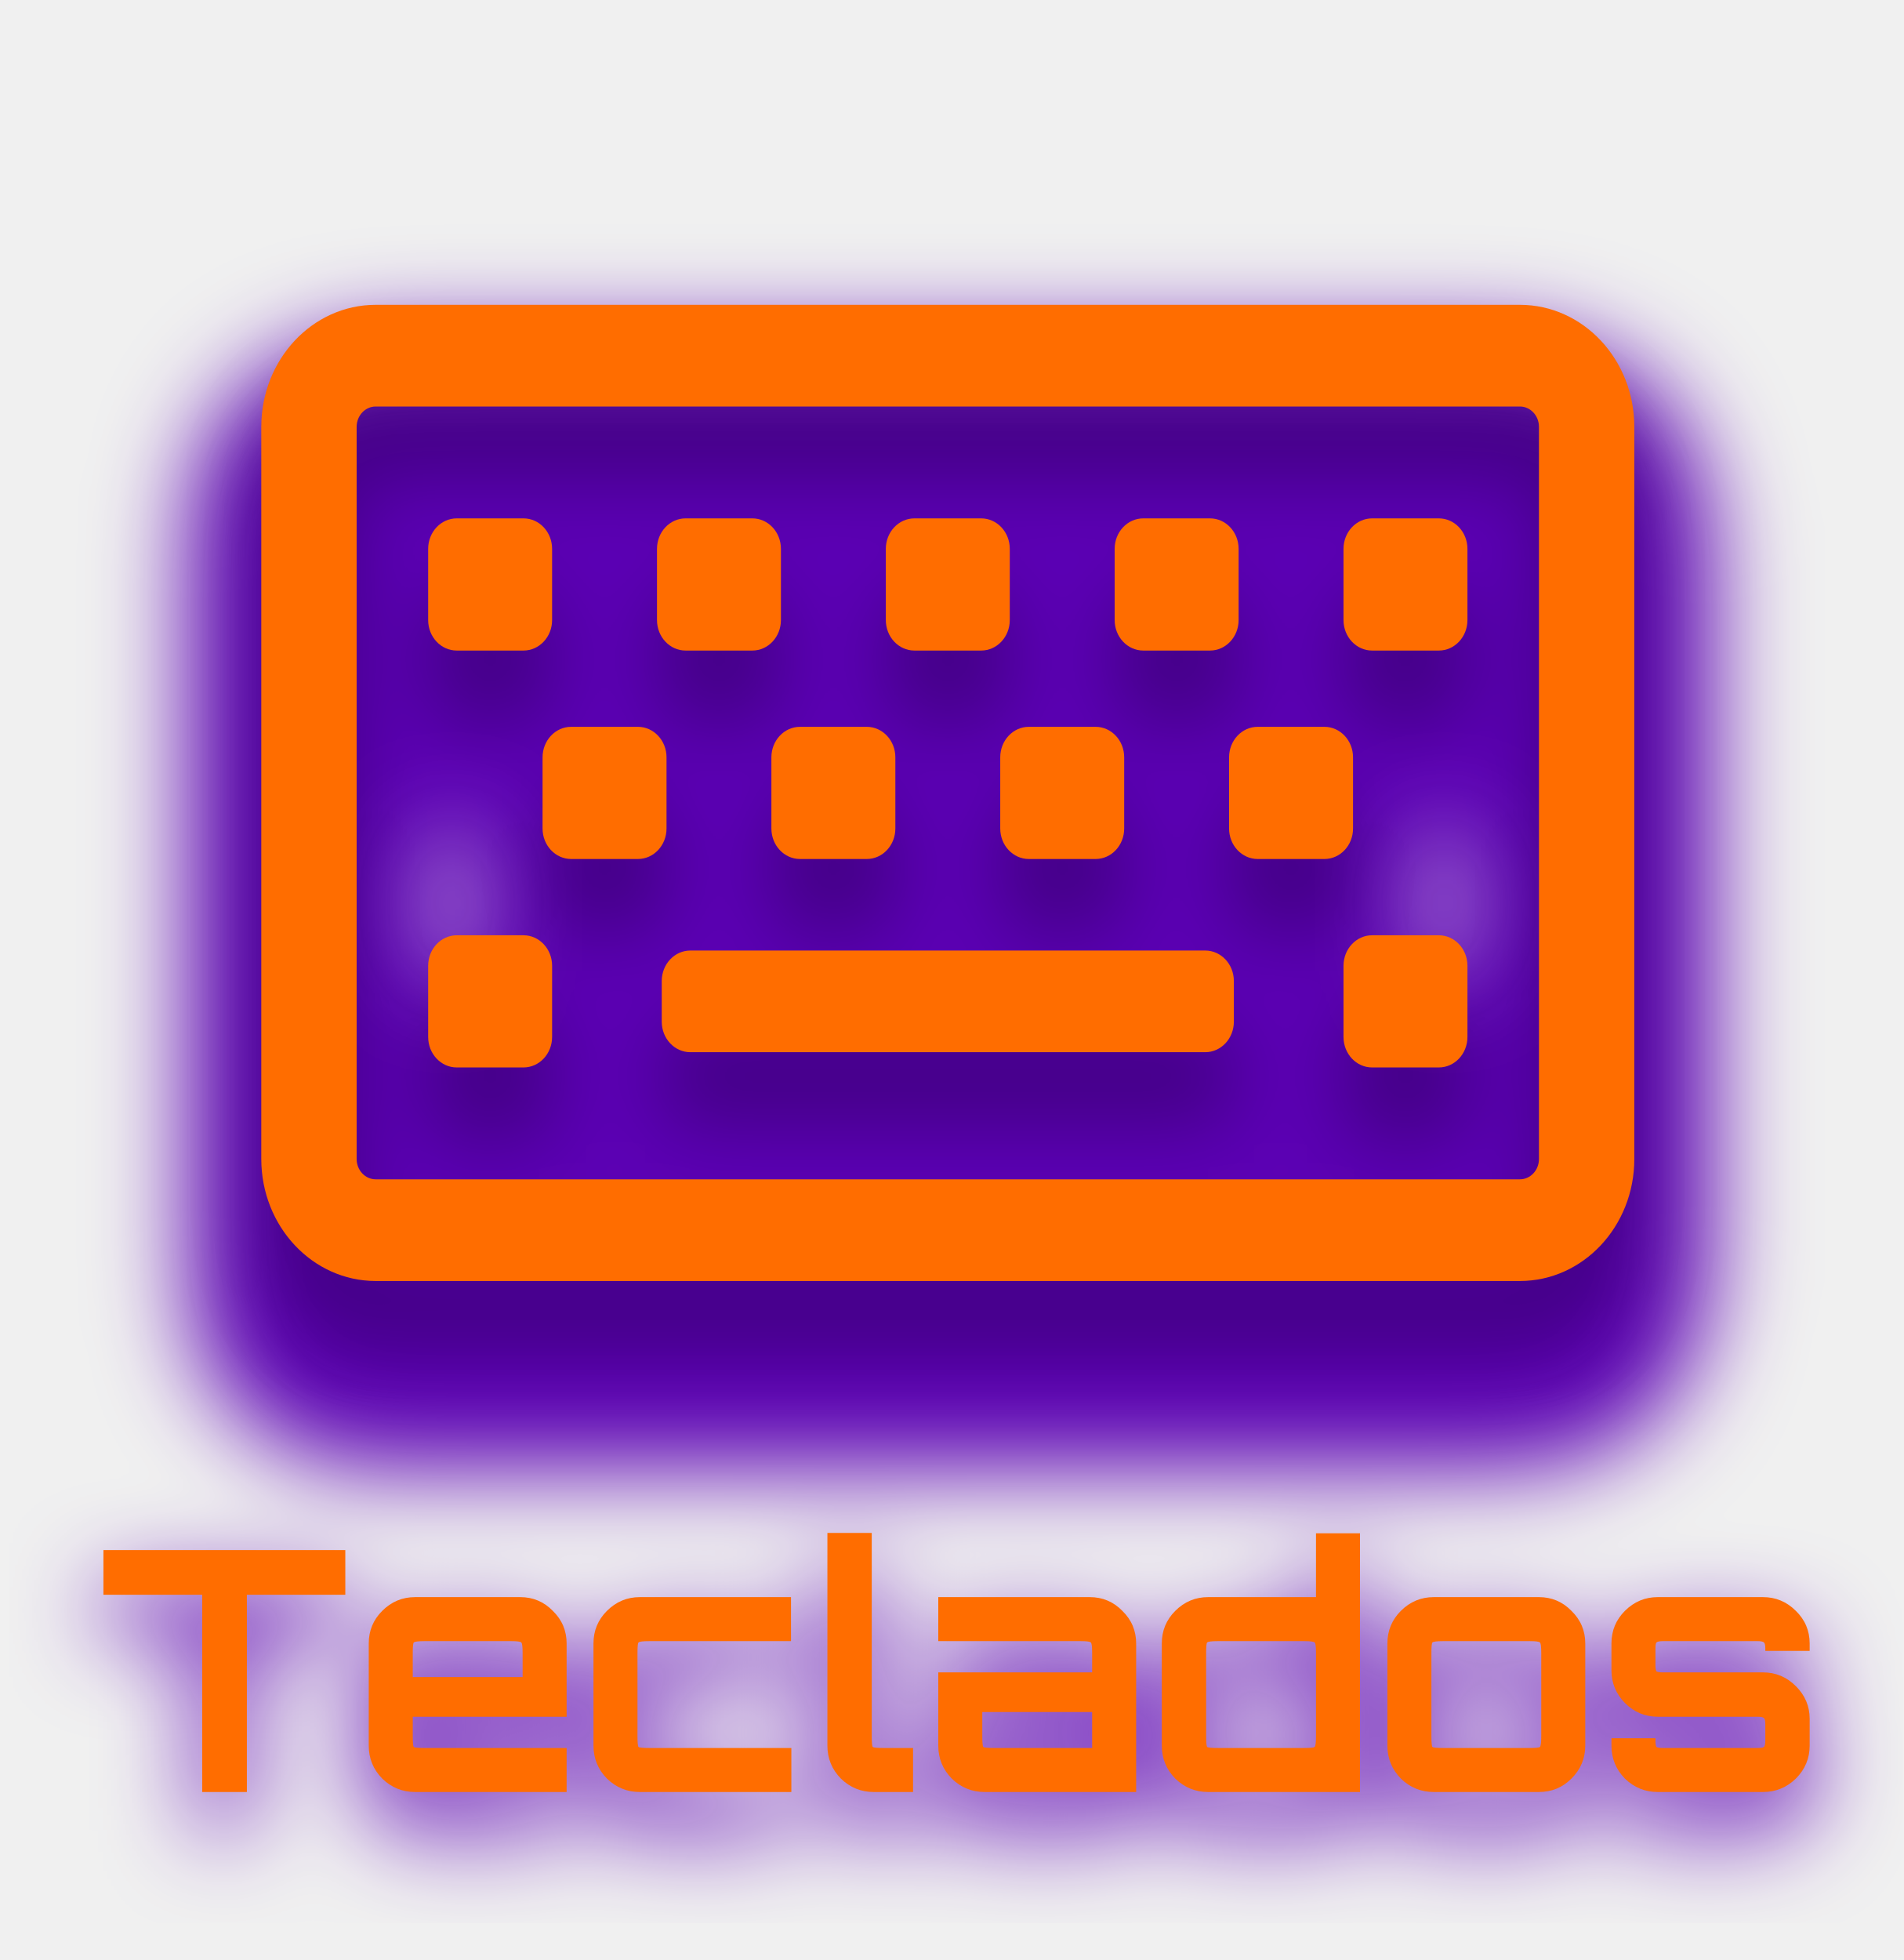
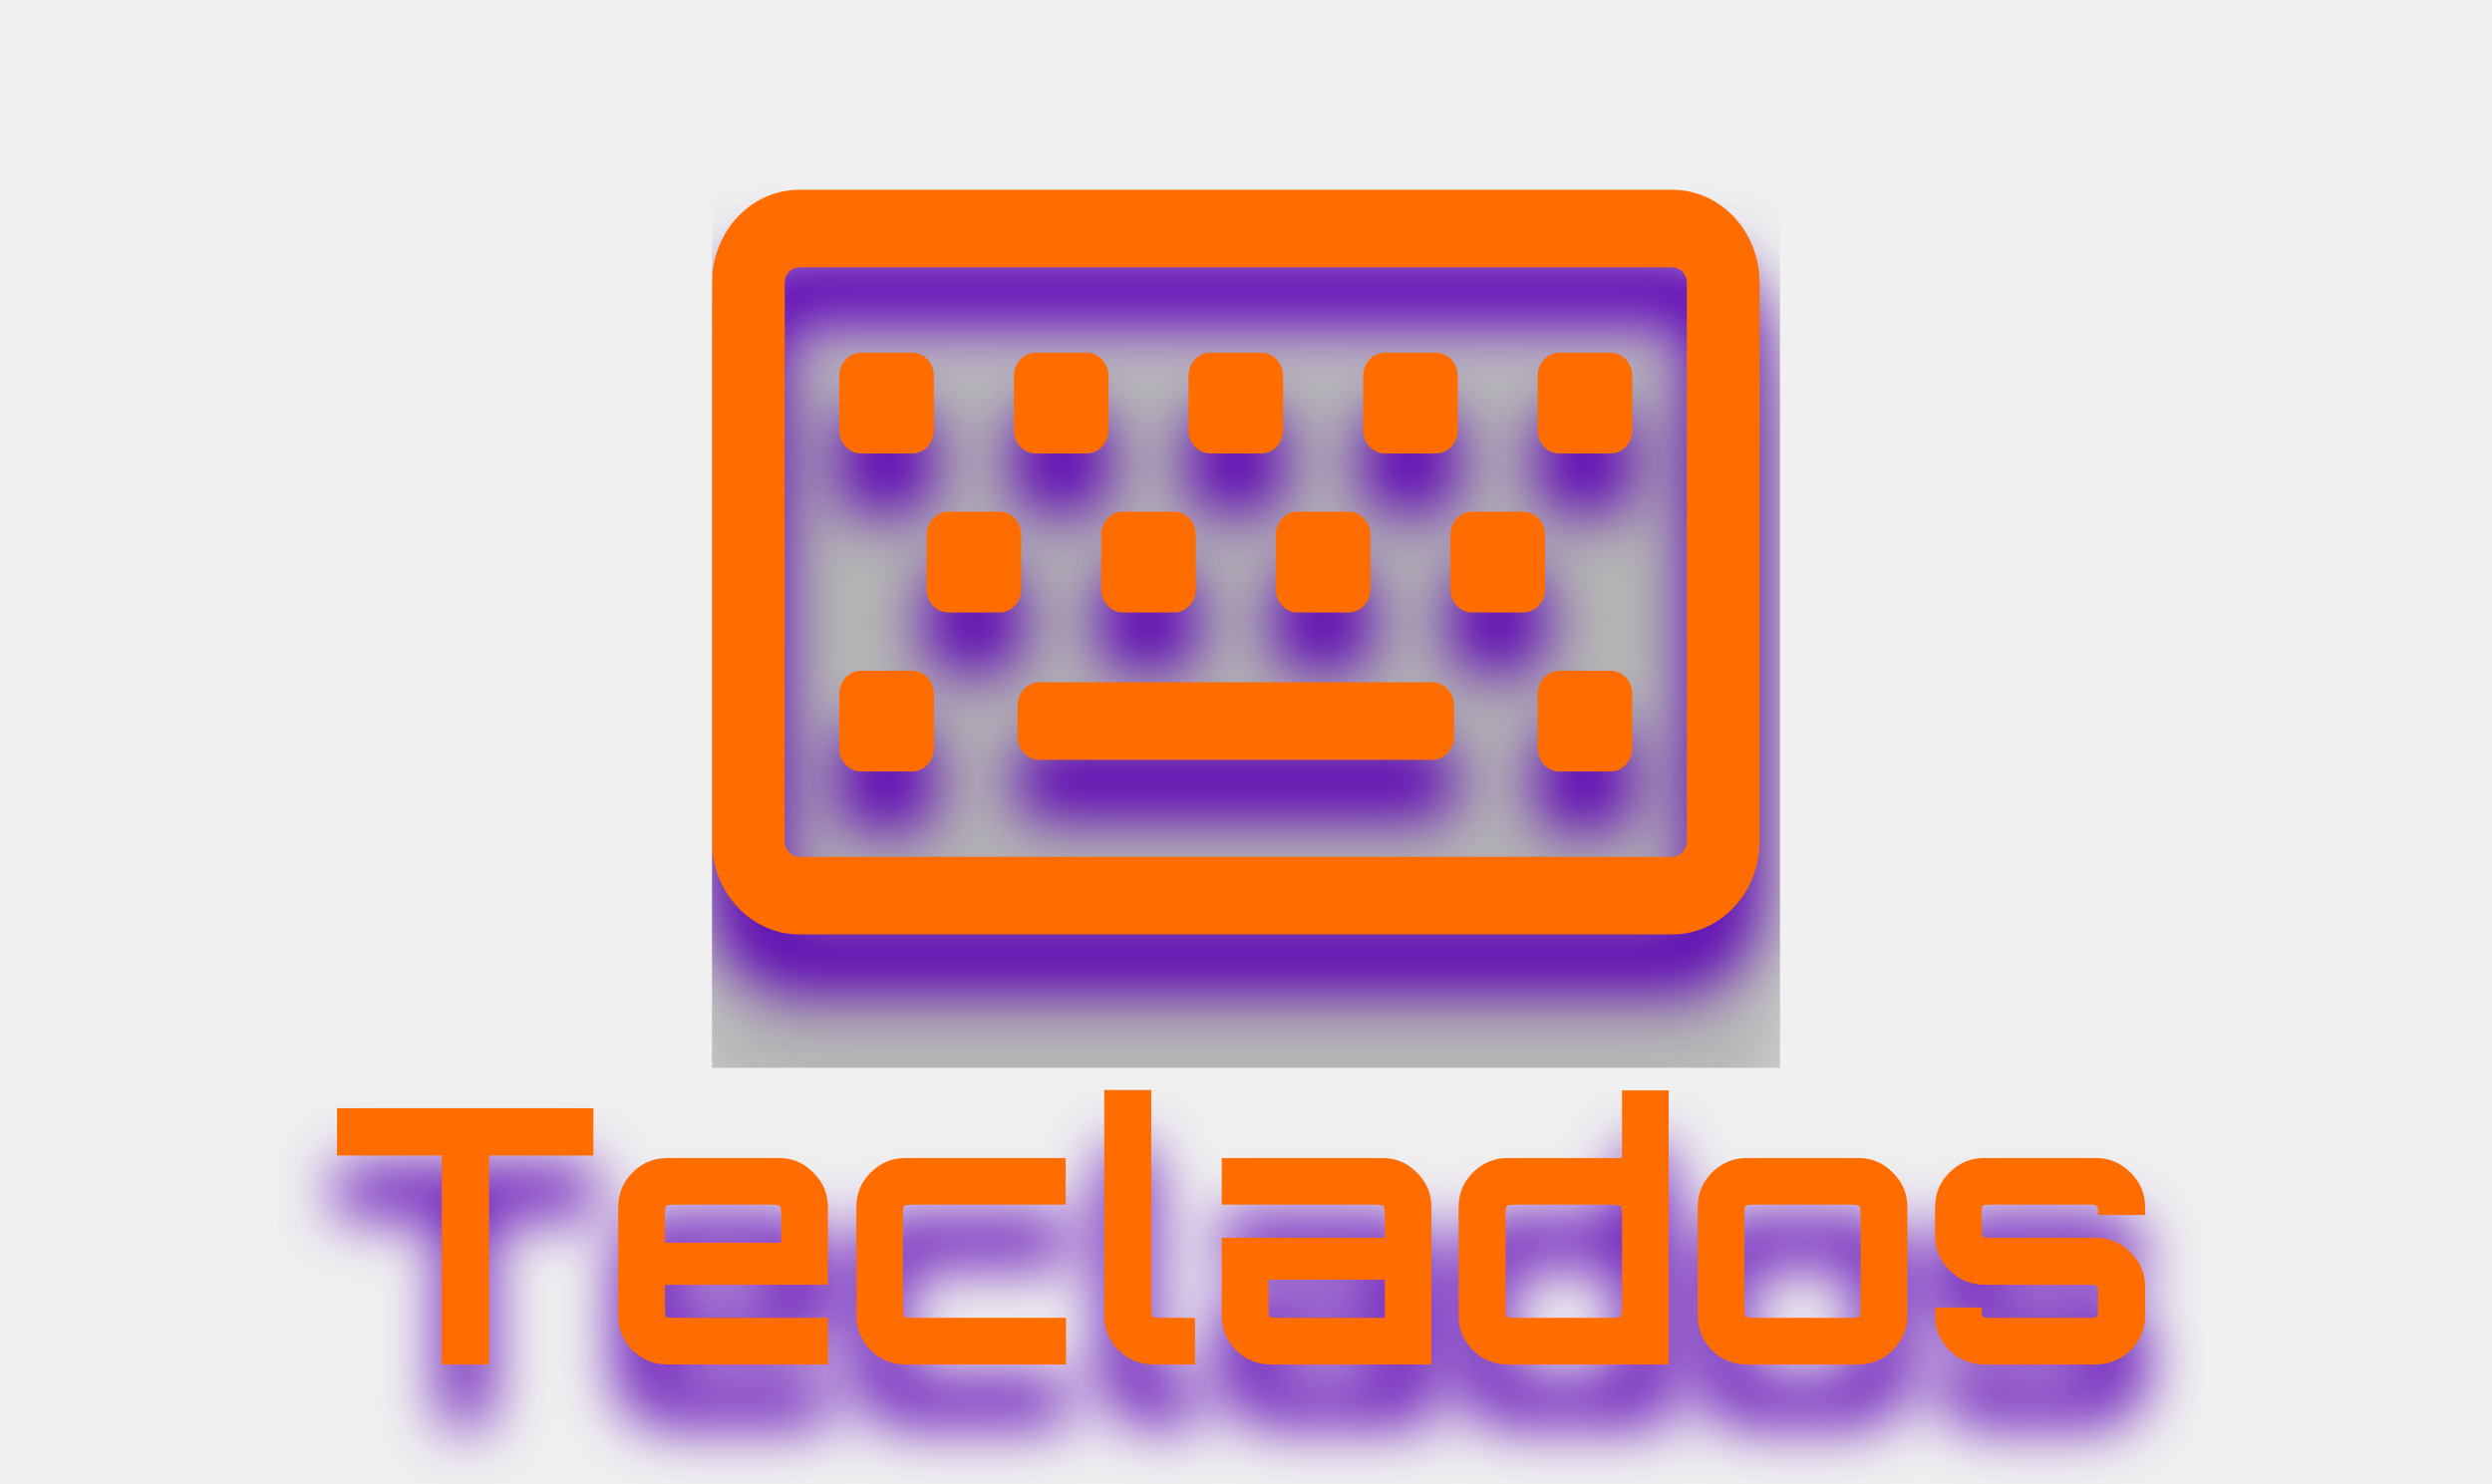
- <svg xmlns="http://www.w3.org/2000/svg" width="102" height="105" viewBox="0 0 102 105" fill="none">
-   <g filter="url(#filter0_d)">
+ <svg xmlns="http://www.w3.org/2000/svg" width="84" height="50" viewBox="0 0 84 50" fill="none">
+   <g clip-path="url(#clip0)" filter="url(#filter0_d)">
    <g filter="url(#filter1_d)">
-       <path d="M81.437 16.33H20.131C16.745 16.33 14 19.257 14 22.867V62.088C14 65.698 16.745 68.625 20.131 68.625H81.437C84.823 68.625 87.568 65.698 87.568 62.088V22.867C87.568 19.257 84.823 16.33 81.437 16.33ZM82.459 62.088C82.459 62.689 82.001 63.178 81.437 63.178H20.131C19.567 63.178 19.109 62.689 19.109 62.088V22.867C19.109 22.266 19.567 21.777 20.131 21.777H81.437C82.001 21.777 82.459 22.266 82.459 22.867V62.088ZM35.713 44.384V40.571C35.713 39.669 35.026 38.937 34.18 38.937H30.604C29.757 38.937 29.071 39.669 29.071 40.571V44.384C29.071 45.287 29.757 46.018 30.604 46.018H34.18C35.026 46.018 35.713 45.287 35.713 44.384ZM47.974 44.384V40.571C47.974 39.669 47.288 38.937 46.441 38.937H42.865C42.019 38.937 41.332 39.669 41.332 40.571V44.384C41.332 45.287 42.019 46.018 42.865 46.018H46.441C47.288 46.018 47.974 45.287 47.974 44.384ZM60.235 44.384V40.571C60.235 39.669 59.549 38.937 58.703 38.937H55.126C54.28 38.937 53.594 39.669 53.594 40.571V44.384C53.594 45.287 54.28 46.018 55.126 46.018H58.703C59.549 46.018 60.235 45.287 60.235 44.384ZM72.497 44.384V40.571C72.497 39.669 71.81 38.937 70.964 38.937H67.388C66.541 38.937 65.855 39.669 65.855 40.571V44.384C65.855 45.287 66.541 46.018 67.388 46.018H70.964C71.81 46.018 72.497 45.287 72.497 44.384ZM29.582 55.551V51.738C29.582 50.836 28.896 50.104 28.049 50.104H24.473C23.627 50.104 22.941 50.836 22.941 51.738V55.551C22.941 56.454 23.627 57.185 24.473 57.185H28.049C28.896 57.185 29.582 56.454 29.582 55.551ZM78.627 55.551V51.738C78.627 50.836 77.941 50.104 77.094 50.104H73.518C72.672 50.104 71.986 50.836 71.986 51.738V55.551C71.986 56.454 72.672 57.185 73.518 57.185H77.094C77.941 57.185 78.627 56.454 78.627 55.551ZM29.582 33.217V29.404C29.582 28.501 28.896 27.77 28.049 27.77H24.473C23.627 27.77 22.941 28.501 22.941 29.404V33.217C22.941 34.12 23.627 34.851 24.473 34.851H28.049C28.896 34.851 29.582 34.12 29.582 33.217ZM41.843 33.217V29.404C41.843 28.501 41.157 27.77 40.311 27.77H36.734C35.888 27.77 35.202 28.501 35.202 29.404V33.217C35.202 34.12 35.888 34.851 36.734 34.851H40.311C41.157 34.851 41.843 34.12 41.843 33.217ZM54.105 33.217V29.404C54.105 28.501 53.418 27.77 52.572 27.77H48.996C48.149 27.77 47.463 28.501 47.463 29.404V33.217C47.463 34.12 48.149 34.851 48.996 34.851H52.572C53.418 34.851 54.105 34.12 54.105 33.217ZM66.366 33.217V29.404C66.366 28.501 65.68 27.77 64.833 27.77H61.257C60.411 27.77 59.724 28.501 59.724 29.404V33.217C59.724 34.12 60.411 34.851 61.257 34.851H64.833C65.68 34.851 66.366 34.12 66.366 33.217ZM78.627 33.217V29.404C78.627 28.501 77.941 27.77 77.094 27.77H73.518C72.672 27.77 71.986 28.501 71.986 29.404V33.217C71.986 34.12 72.672 34.851 73.518 34.851H77.094C77.941 34.851 78.627 34.12 78.627 33.217ZM66.111 54.734V52.555C66.111 51.653 65.424 50.921 64.578 50.921H36.99C36.144 50.921 35.457 51.653 35.457 52.555V54.734C35.457 55.637 36.144 56.368 36.99 56.368H64.578C65.424 56.368 66.111 55.637 66.111 54.734Z" fill="#FF6D00" />
+       <path d="M56.37 6.398H26.943C25.317 6.398 24 7.803 24 9.536V28.362C24 30.095 25.317 31.5 26.943 31.5H56.37C57.995 31.5 59.312 30.095 59.312 28.362V9.536C59.312 7.803 57.995 6.398 56.37 6.398ZM56.86 28.362C56.86 28.651 56.64 28.885 56.37 28.885H26.943C26.672 28.885 26.452 28.651 26.452 28.362V9.536C26.452 9.248 26.672 9.013 26.943 9.013H56.37C56.64 9.013 56.86 9.248 56.86 9.536V28.362ZM34.422 19.864V18.034C34.422 17.601 34.093 17.25 33.686 17.25H31.97C31.564 17.25 31.234 17.601 31.234 18.034V19.864C31.234 20.298 31.564 20.649 31.97 20.649H33.686C34.093 20.649 34.422 20.298 34.422 19.864ZM40.307 19.864V18.034C40.307 17.601 39.978 17.25 39.572 17.25H37.855C37.449 17.25 37.12 17.601 37.12 18.034V19.864C37.12 20.298 37.449 20.649 37.855 20.649H39.572C39.978 20.649 40.307 20.298 40.307 19.864ZM46.193 19.864V18.034C46.193 17.601 45.864 17.25 45.457 17.25H43.741C43.334 17.25 43.005 17.601 43.005 18.034V19.864C43.005 20.298 43.334 20.649 43.741 20.649H45.457C45.864 20.649 46.193 20.298 46.193 19.864ZM52.078 19.864V18.034C52.078 17.601 51.749 17.25 51.343 17.25H49.626C49.22 17.25 48.89 17.601 48.89 18.034V19.864C48.89 20.298 49.22 20.649 49.626 20.649H51.343C51.749 20.649 52.078 20.298 52.078 19.864ZM31.479 25.225V23.394C31.479 22.961 31.15 22.61 30.744 22.61H29.027C28.621 22.61 28.291 22.961 28.291 23.394V25.225C28.291 25.658 28.621 26.009 29.027 26.009H30.744C31.15 26.009 31.479 25.658 31.479 25.225ZM55.021 25.225V23.394C55.021 22.961 54.692 22.61 54.285 22.61H52.569C52.163 22.61 51.833 22.961 51.833 23.394V25.225C51.833 25.658 52.163 26.009 52.569 26.009H54.285C54.692 26.009 55.021 25.658 55.021 25.225ZM31.479 14.504V12.674C31.479 12.241 31.15 11.889 30.744 11.889H29.027C28.621 11.889 28.291 12.241 28.291 12.674V14.504C28.291 14.937 28.621 15.289 29.027 15.289H30.744C31.15 15.289 31.479 14.937 31.479 14.504ZM37.365 14.504V12.674C37.365 12.241 37.035 11.889 36.629 11.889H34.913C34.506 11.889 34.177 12.241 34.177 12.674V14.504C34.177 14.937 34.506 15.289 34.913 15.289H36.629C37.035 15.289 37.365 14.937 37.365 14.504ZM43.25 14.504V12.674C43.25 12.241 42.921 11.889 42.514 11.889H40.798C40.392 11.889 40.062 12.241 40.062 12.674V14.504C40.062 14.937 40.392 15.289 40.798 15.289H42.514C42.921 15.289 43.25 14.937 43.25 14.504ZM49.136 14.504V12.674C49.136 12.241 48.806 11.889 48.4 11.889H46.683C46.277 11.889 45.948 12.241 45.948 12.674V14.504C45.948 14.937 46.277 15.289 46.683 15.289H48.4C48.806 15.289 49.136 14.937 49.136 14.504ZM55.021 14.504V12.674C55.021 12.241 54.692 11.889 54.285 11.889H52.569C52.163 11.889 51.833 12.241 51.833 12.674V14.504C51.833 14.937 52.163 15.289 52.569 15.289H54.285C54.692 15.289 55.021 14.937 55.021 14.504ZM49.013 24.832V23.787C49.013 23.353 48.684 23.002 48.277 23.002H35.035C34.629 23.002 34.3 23.353 34.3 23.787V24.832C34.3 25.266 34.629 25.617 35.035 25.617H48.277C48.684 25.617 49.013 25.266 49.013 24.832Z" fill="#FF6D00" />
    </g>
-     <path d="M10.834 96V85.434H5.542V83.04H18.502V85.434H13.228V96H10.834ZM22.242 96C21.558 96 20.97 95.76 20.478 95.28C19.998 94.788 19.758 94.2 19.758 93.516V88.044C19.758 87.36 19.998 86.778 20.478 86.298C20.97 85.806 21.558 85.56 22.242 85.56H27.876C28.56 85.56 29.142 85.806 29.622 86.298C30.114 86.778 30.36 87.36 30.36 88.044V91.968H22.116V93.012C22.116 93.348 22.134 93.54 22.17 93.588C22.218 93.624 22.41 93.642 22.746 93.642H30.36V96H22.242ZM22.116 89.844H28.002V88.548C28.002 88.212 27.978 88.026 27.93 87.99C27.894 87.942 27.708 87.918 27.372 87.918H22.746C22.41 87.918 22.218 87.942 22.17 87.99C22.134 88.026 22.116 88.212 22.116 88.548V89.844ZM34.283 96C33.599 96 33.011 95.76 32.519 95.28C32.039 94.788 31.799 94.2 31.799 93.516V88.044C31.799 87.36 32.039 86.778 32.519 86.298C33.011 85.806 33.599 85.56 34.283 85.56H42.383V87.918H34.787C34.451 87.918 34.259 87.942 34.211 87.99C34.175 88.026 34.157 88.212 34.157 88.548V93.012C34.157 93.348 34.175 93.54 34.211 93.588C34.259 93.624 34.451 93.642 34.787 93.642H42.401V96H34.283ZM46.816 96C46.133 96 45.544 95.76 45.053 95.28C44.572 94.788 44.333 94.2 44.333 93.516V82.122H46.709V93.012C46.709 93.348 46.727 93.54 46.763 93.588C46.81 93.624 46.996 93.642 47.321 93.642H48.922V96H46.816ZM52.758 96C52.074 96 51.486 95.76 50.994 95.28C50.514 94.788 50.274 94.2 50.274 93.516V89.592H58.518V88.548C58.518 88.212 58.494 88.026 58.446 87.99C58.41 87.942 58.224 87.918 57.888 87.918H50.274V85.56H58.392C59.076 85.56 59.658 85.806 60.138 86.298C60.63 86.778 60.876 87.36 60.876 88.044V96H52.758ZM53.262 93.642H58.518V91.716H52.632V93.012C52.632 93.348 52.65 93.54 52.686 93.588C52.734 93.624 52.926 93.642 53.262 93.642ZM64.734 96C64.05 96 63.462 95.76 62.97 95.28C62.49 94.788 62.25 94.2 62.25 93.516V88.044C62.25 87.36 62.49 86.778 62.97 86.298C63.462 85.806 64.05 85.56 64.734 85.56H70.512V82.14H72.87V96H64.734ZM65.256 93.642H69.882C70.206 93.642 70.392 93.624 70.44 93.588C70.488 93.54 70.512 93.348 70.512 93.012V88.548C70.512 88.212 70.488 88.026 70.44 87.99C70.392 87.942 70.206 87.918 69.882 87.918H65.256C64.92 87.918 64.728 87.942 64.68 87.99C64.644 88.026 64.626 88.212 64.626 88.548V93.012C64.626 93.348 64.644 93.54 64.68 93.588C64.728 93.624 64.92 93.642 65.256 93.642ZM76.822 96C76.138 96 75.55 95.76 75.058 95.28C74.578 94.788 74.338 94.2 74.338 93.516V88.044C74.338 87.36 74.578 86.778 75.058 86.298C75.55 85.806 76.138 85.56 76.822 85.56H82.456C83.14 85.56 83.722 85.806 84.202 86.298C84.694 86.778 84.94 87.36 84.94 88.044V93.516C84.94 94.2 84.694 94.788 84.202 95.28C83.722 95.76 83.14 96 82.456 96H76.822ZM77.326 93.642H81.952C82.288 93.642 82.474 93.624 82.51 93.588C82.558 93.54 82.582 93.348 82.582 93.012V88.548C82.582 88.212 82.558 88.026 82.51 87.99C82.474 87.942 82.288 87.918 81.952 87.918H77.326C76.99 87.918 76.798 87.942 76.75 87.99C76.714 88.026 76.696 88.212 76.696 88.548V93.012C76.696 93.348 76.714 93.54 76.75 93.588C76.798 93.624 76.99 93.642 77.326 93.642ZM88.826 96C88.142 96 87.555 95.76 87.062 95.28C86.582 94.788 86.343 94.2 86.343 93.516V93.12H88.701V93.228C88.701 93.42 88.719 93.54 88.754 93.588C88.802 93.624 88.922 93.642 89.115 93.642H94.172C94.353 93.642 94.466 93.624 94.514 93.588C94.562 93.54 94.587 93.42 94.587 93.228V92.382C94.587 92.19 94.562 92.076 94.514 92.04C94.466 91.992 94.353 91.968 94.172 91.968H88.826C88.142 91.968 87.555 91.722 87.062 91.23C86.582 90.738 86.343 90.156 86.343 89.484V88.044C86.343 87.36 86.582 86.778 87.062 86.298C87.555 85.806 88.142 85.56 88.826 85.56H94.46C95.144 85.56 95.733 85.806 96.225 86.298C96.716 86.778 96.963 87.36 96.963 88.044V88.44H94.587V88.332C94.587 88.14 94.562 88.026 94.514 87.99C94.466 87.942 94.353 87.918 94.172 87.918H89.115C88.922 87.918 88.802 87.942 88.754 87.99C88.719 88.026 88.701 88.14 88.701 88.332V89.178C88.701 89.37 88.719 89.49 88.754 89.538C88.802 89.574 88.922 89.592 89.115 89.592H94.46C95.144 89.592 95.733 89.838 96.225 90.33C96.716 90.822 96.963 91.404 96.963 92.076V93.516C96.963 94.2 96.716 94.788 96.225 95.28C95.733 95.76 95.144 96 94.46 96H88.826Z" fill="#FF6D00" />
+   </g>
+   <g filter="url(#filter2_d)">
+     <path d="M14.889 46V38.956H11.361V37.36H20.001V38.956H16.485V46H14.889ZM22.495 46C22.039 46 21.647 45.84 21.319 45.52C20.999 45.192 20.839 44.8 20.839 44.344V40.696C20.839 40.24 20.999 39.852 21.319 39.532C21.647 39.204 22.039 39.04 22.495 39.04H26.251C26.707 39.04 27.095 39.204 27.415 39.532C27.743 39.852 27.907 40.24 27.907 40.696V43.312H22.411V44.008C22.411 44.232 22.423 44.36 22.447 44.392C22.479 44.416 22.607 44.428 22.831 44.428H27.907V46H22.495ZM22.411 41.896H26.335V41.032C26.335 40.808 26.319 40.684 26.287 40.66C26.263 40.628 26.139 40.612 25.915 40.612H22.831C22.607 40.612 22.479 40.628 22.447 40.66C22.423 40.684 22.411 40.808 22.411 41.032V41.896ZM30.522 46C30.066 46 29.674 45.84 29.346 45.52C29.026 45.192 28.866 44.8 28.866 44.344V40.696C28.866 40.24 29.026 39.852 29.346 39.532C29.674 39.204 30.066 39.04 30.522 39.04H35.922V40.612H30.858C30.634 40.612 30.506 40.628 30.474 40.66C30.45 40.684 30.438 40.808 30.438 41.032V44.008C30.438 44.232 30.45 44.36 30.474 44.392C30.506 44.416 30.634 44.428 30.858 44.428H35.934V46H30.522ZM38.878 46C38.422 46 38.03 45.84 37.702 45.52C37.382 45.192 37.222 44.8 37.222 44.344V36.748H38.806V44.008C38.806 44.232 38.818 44.36 38.842 44.392C38.874 44.416 38.998 44.428 39.214 44.428H40.282V46H38.878ZM42.839 46C42.383 46 41.991 45.84 41.663 45.52C41.343 45.192 41.183 44.8 41.183 44.344V41.728H46.679V41.032C46.679 40.808 46.663 40.684 46.631 40.66C46.607 40.628 46.483 40.612 46.259 40.612H41.183V39.04H46.595C47.051 39.04 47.439 39.204 47.759 39.532C48.087 39.852 48.251 40.24 48.251 40.696V46H42.839ZM43.175 44.428H46.679V43.144H42.755V44.008C42.755 44.232 42.767 44.36 42.791 44.392C42.823 44.416 42.951 44.428 43.175 44.428ZM50.823 46C50.367 46 49.975 45.84 49.647 45.52C49.327 45.192 49.167 44.8 49.167 44.344V40.696C49.167 40.24 49.327 39.852 49.647 39.532C49.975 39.204 50.367 39.04 50.823 39.04H54.675V36.76H56.247V46H50.823ZM51.171 44.428H54.255C54.471 44.428 54.595 44.416 54.627 44.392C54.659 44.36 54.675 44.232 54.675 44.008V41.032C54.675 40.808 54.659 40.684 54.627 40.66C54.595 40.628 54.471 40.612 54.255 40.612H51.171C50.947 40.612 50.819 40.628 50.787 40.66C50.763 40.684 50.751 40.808 50.751 41.032V44.008C50.751 44.232 50.763 44.36 50.787 44.392C50.819 44.416 50.947 44.428 51.171 44.428ZM58.881 46C58.425 46 58.033 45.84 57.705 45.52C57.385 45.192 57.225 44.8 57.225 44.344V40.696C57.225 40.24 57.385 39.852 57.705 39.532C58.033 39.204 58.425 39.04 58.881 39.04H62.637C63.093 39.04 63.481 39.204 63.801 39.532C64.129 39.852 64.293 40.24 64.293 40.696V44.344C64.293 44.8 64.129 45.192 63.801 45.52C63.481 45.84 63.093 46 62.637 46H58.881ZM59.217 44.428H62.301C62.525 44.428 62.649 44.416 62.673 44.392C62.705 44.36 62.721 44.232 62.721 44.008V41.032C62.721 40.808 62.705 40.684 62.673 40.66C62.649 40.628 62.525 40.612 62.301 40.612H59.217C58.993 40.612 58.865 40.628 58.833 40.66C58.809 40.684 58.797 40.808 58.797 41.032V44.008C58.797 44.232 58.809 44.36 58.833 44.392C58.865 44.416 58.993 44.428 59.217 44.428ZM66.884 46C66.428 46 66.036 45.84 65.708 45.52C65.388 45.192 65.228 44.8 65.228 44.344V44.08H66.8V44.152C66.8 44.28 66.812 44.36 66.836 44.392C66.868 44.416 66.948 44.428 67.076 44.428H70.448C70.568 44.428 70.644 44.416 70.676 44.392C70.708 44.36 70.724 44.28 70.724 44.152V43.588C70.724 43.46 70.708 43.384 70.676 43.36C70.644 43.328 70.568 43.312 70.448 43.312H66.884C66.428 43.312 66.036 43.148 65.708 42.82C65.388 42.492 65.228 42.104 65.228 41.656V40.696C65.228 40.24 65.388 39.852 65.708 39.532C66.036 39.204 66.428 39.04 66.884 39.04H70.64C71.096 39.04 71.488 39.204 71.816 39.532C72.144 39.852 72.308 40.24 72.308 40.696V40.96H70.724V40.888C70.724 40.76 70.708 40.684 70.676 40.66C70.644 40.628 70.568 40.612 70.448 40.612H67.076C66.948 40.612 66.868 40.628 66.836 40.66C66.812 40.684 66.8 40.76 66.8 40.888V41.452C66.8 41.58 66.812 41.66 66.836 41.692C66.868 41.716 66.948 41.728 67.076 41.728H70.64C71.096 41.728 71.488 41.892 71.816 42.22C72.144 42.548 72.308 42.936 72.308 43.384V44.344C72.308 44.8 72.144 45.192 71.816 45.52C71.488 45.84 71.096 46 70.64 46H66.884Z" fill="#FF6D00" />
  </g>
  <defs>
-     <filter id="filter0_d" x="0.542" y="0" width="101.421" height="103" filterUnits="userSpaceOnUse" color-interpolation-filters="sRGB">
-       <feFlood flood-opacity="0" result="BackgroundImageFix" />
-       <feColorMatrix in="SourceAlpha" type="matrix" values="0 0 0 0 0 0 0 0 0 0 0 0 0 0 0 0 0 0 127 0" />
-       <feOffset dy="2" />
-       <feGaussianBlur stdDeviation="2.5" />
-       <feColorMatrix type="matrix" values="0 0 0 0 0.357 0 0 0 0 0 0 0 0 0 0.704 0 0 0 1 0" />
-       <feBlend mode="normal" in2="BackgroundImageFix" result="effect1_dropShadow" />
-       <feBlend mode="normal" in="SourceGraphic" in2="effect1_dropShadow" result="shape" />
-     </filter>
-     <filter id="filter1_d" x="10" y="3" width="83" height="83" filterUnits="userSpaceOnUse" color-interpolation-filters="sRGB">
+     <filter id="filter0_d" x="20" y="0" width="44" height="44" filterUnits="userSpaceOnUse" color-interpolation-filters="sRGB">
      <feFlood flood-opacity="0" result="BackgroundImageFix" />
      <feColorMatrix in="SourceAlpha" type="matrix" values="0 0 0 0 0 0 0 0 0 0 0 0 0 0 0 0 0 0 127 0" />
      <feOffset dy="4" />
      <feGaussianBlur stdDeviation="2" />
      <feColorMatrix type="matrix" values="0 0 0 0 0 0 0 0 0 0 0 0 0 0 0 0 0 0 0.25 0" />
      <feBlend mode="normal" in2="BackgroundImageFix" result="effect1_dropShadow" />
      <feBlend mode="normal" in="SourceGraphic" in2="effect1_dropShadow" result="shape" />
    </filter>
+     <filter id="filter1_d" x="22" y="6.398" width="39.312" height="29.102" filterUnits="userSpaceOnUse" color-interpolation-filters="sRGB">
+       <feFlood flood-opacity="0" result="BackgroundImageFix" />
+       <feColorMatrix in="SourceAlpha" type="matrix" values="0 0 0 0 0 0 0 0 0 0 0 0 0 0 0 0 0 0 127 0" />
+       <feOffset dy="2" />
+       <feGaussianBlur stdDeviation="1" />
+       <feColorMatrix type="matrix" values="0 0 0 0 0.357 0 0 0 0 0 0 0 0 0 0.704 0 0 0 1 0" />
+       <feBlend mode="normal" in2="BackgroundImageFix" result="effect1_dropShadow" />
+       <feBlend mode="normal" in="SourceGraphic" in2="effect1_dropShadow" result="shape" />
+     </filter>
+     <filter id="filter2_d" x="9.361" y="36.748" width="64.947" height="13.252" filterUnits="userSpaceOnUse" color-interpolation-filters="sRGB">
+       <feFlood flood-opacity="0" result="BackgroundImageFix" />
+       <feColorMatrix in="SourceAlpha" type="matrix" values="0 0 0 0 0 0 0 0 0 0 0 0 0 0 0 0 0 0 127 0" />
+       <feOffset dy="2" />
+       <feGaussianBlur stdDeviation="1" />
+       <feColorMatrix type="matrix" values="0 0 0 0 0.357 0 0 0 0 0 0 0 0 0 0.704 0 0 0 1 0" />
+       <feBlend mode="normal" in2="BackgroundImageFix" result="effect1_dropShadow" />
+       <feBlend mode="normal" in="SourceGraphic" in2="effect1_dropShadow" result="shape" />
+     </filter>
+     <clipPath id="clip0">
+       <rect width="36" height="36" fill="white" transform="translate(24)" />
+     </clipPath>
  </defs>
</svg>
